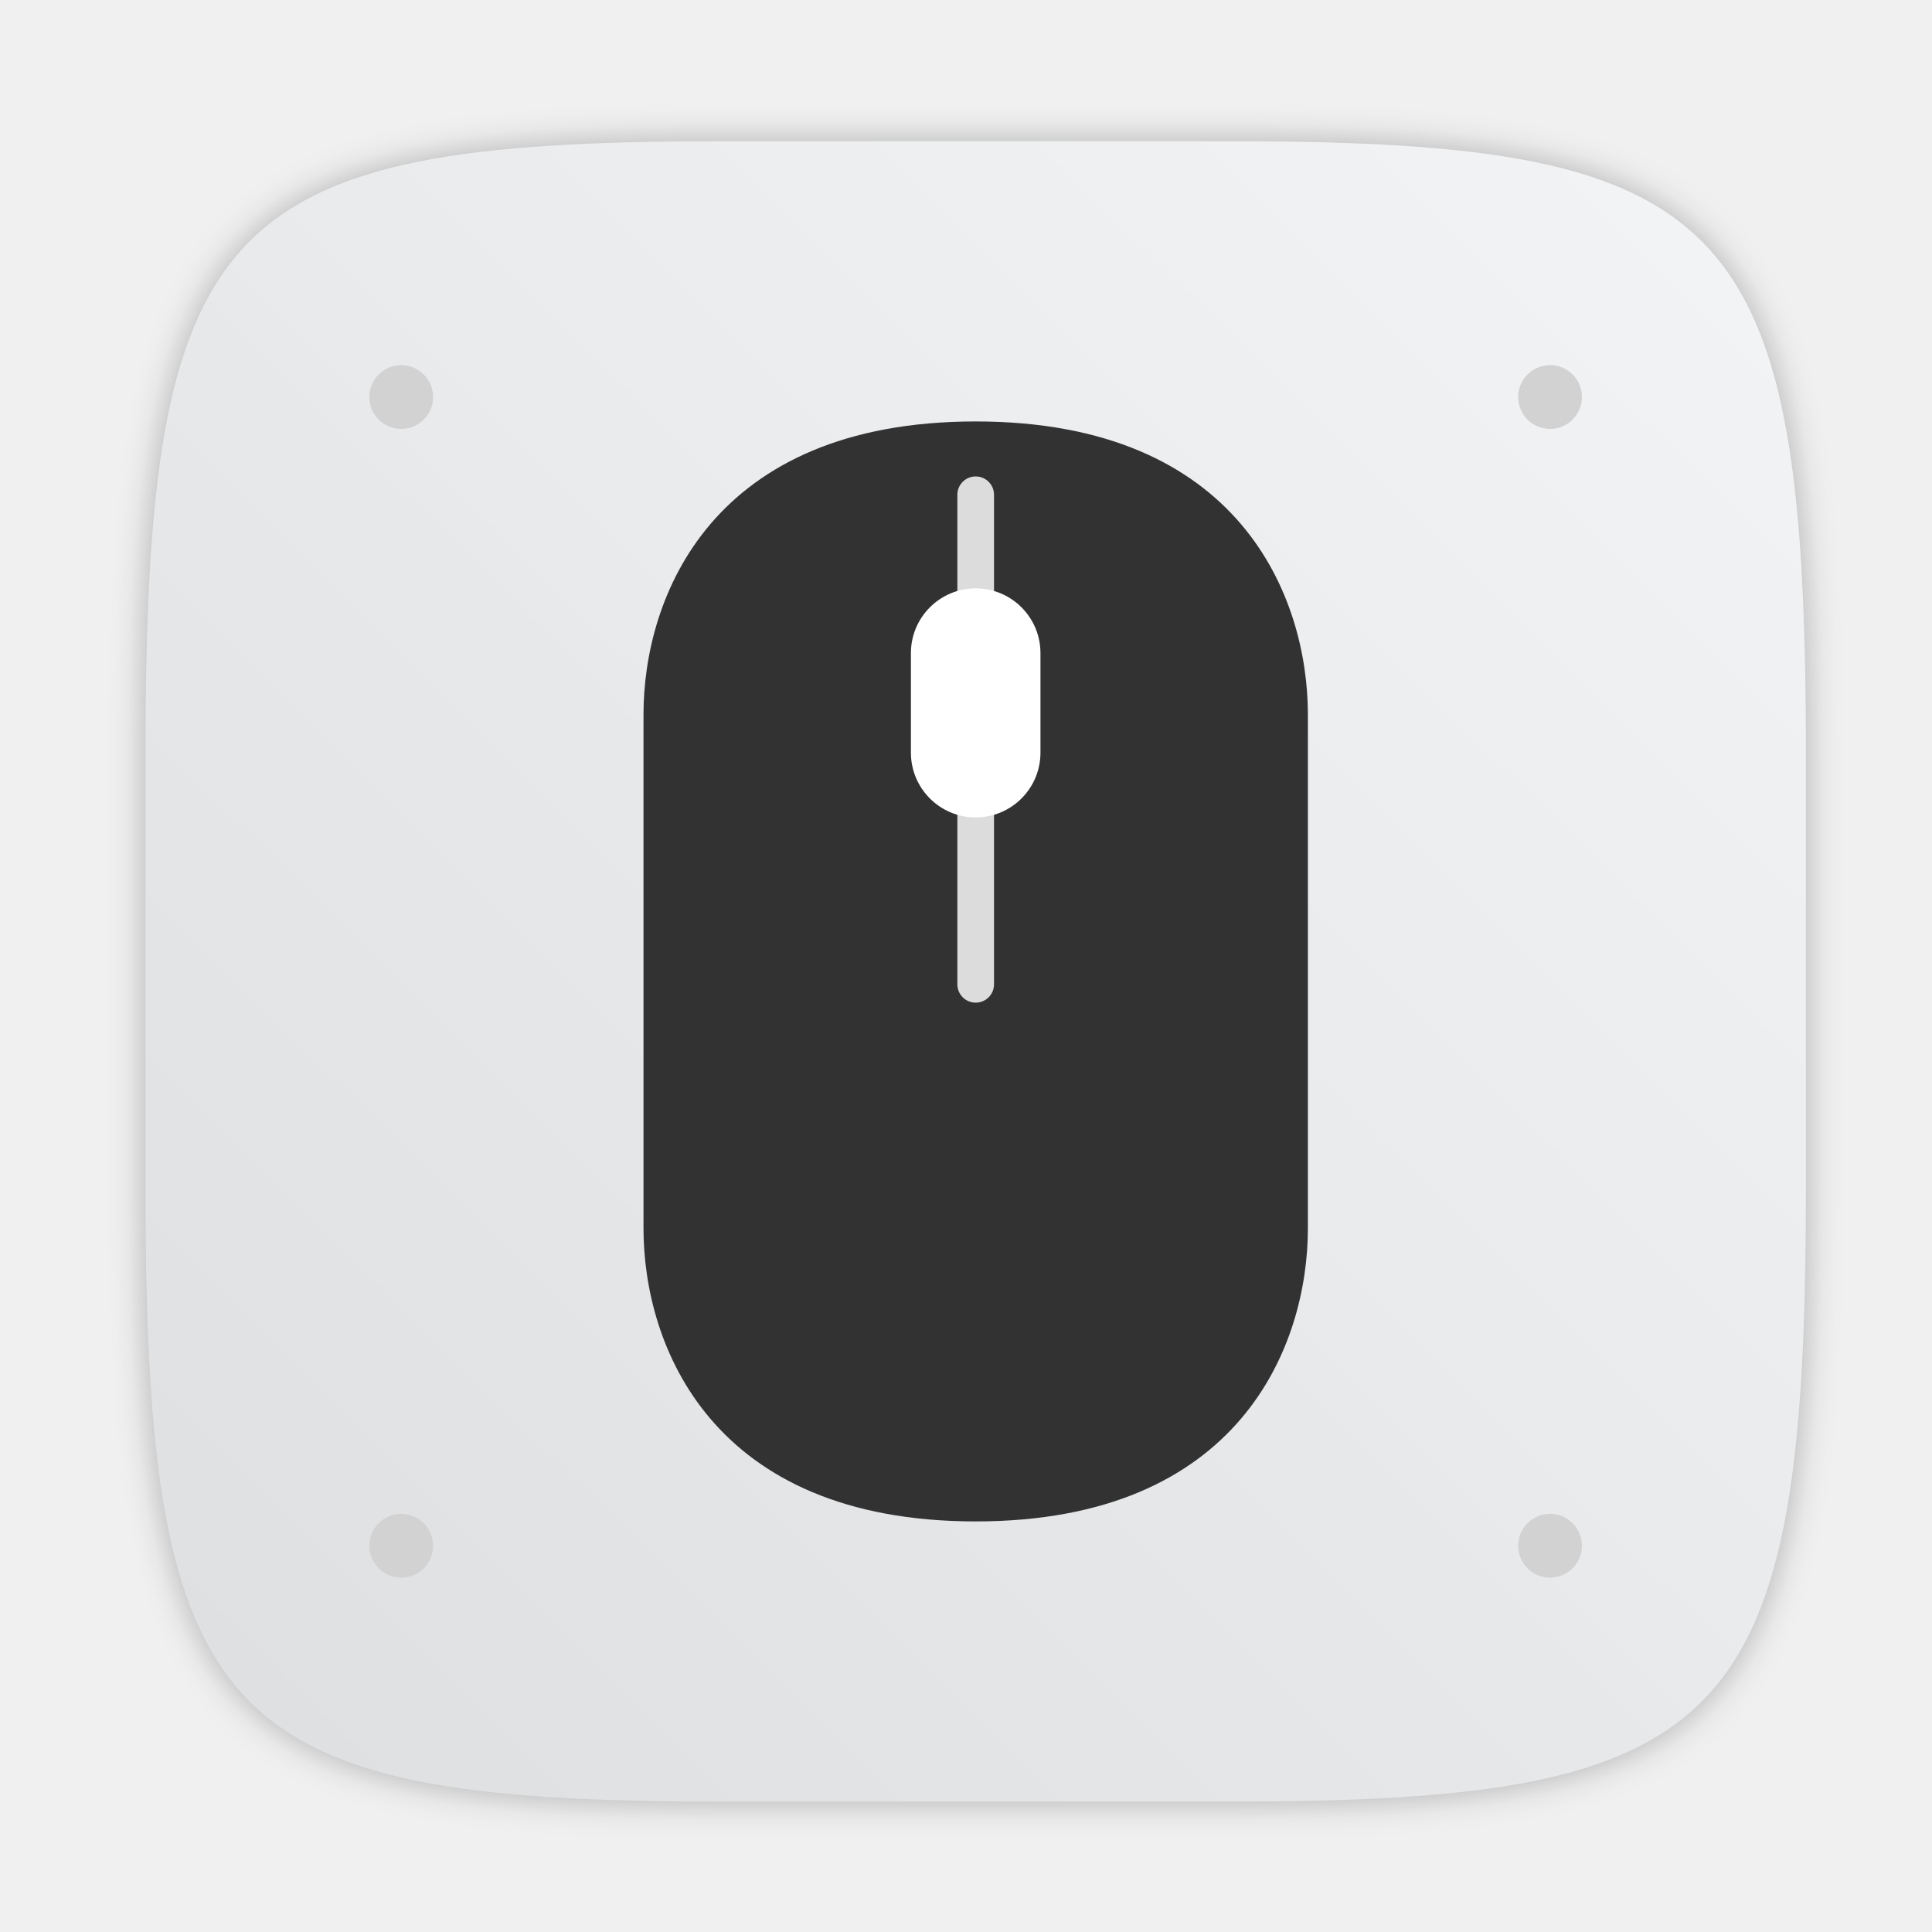
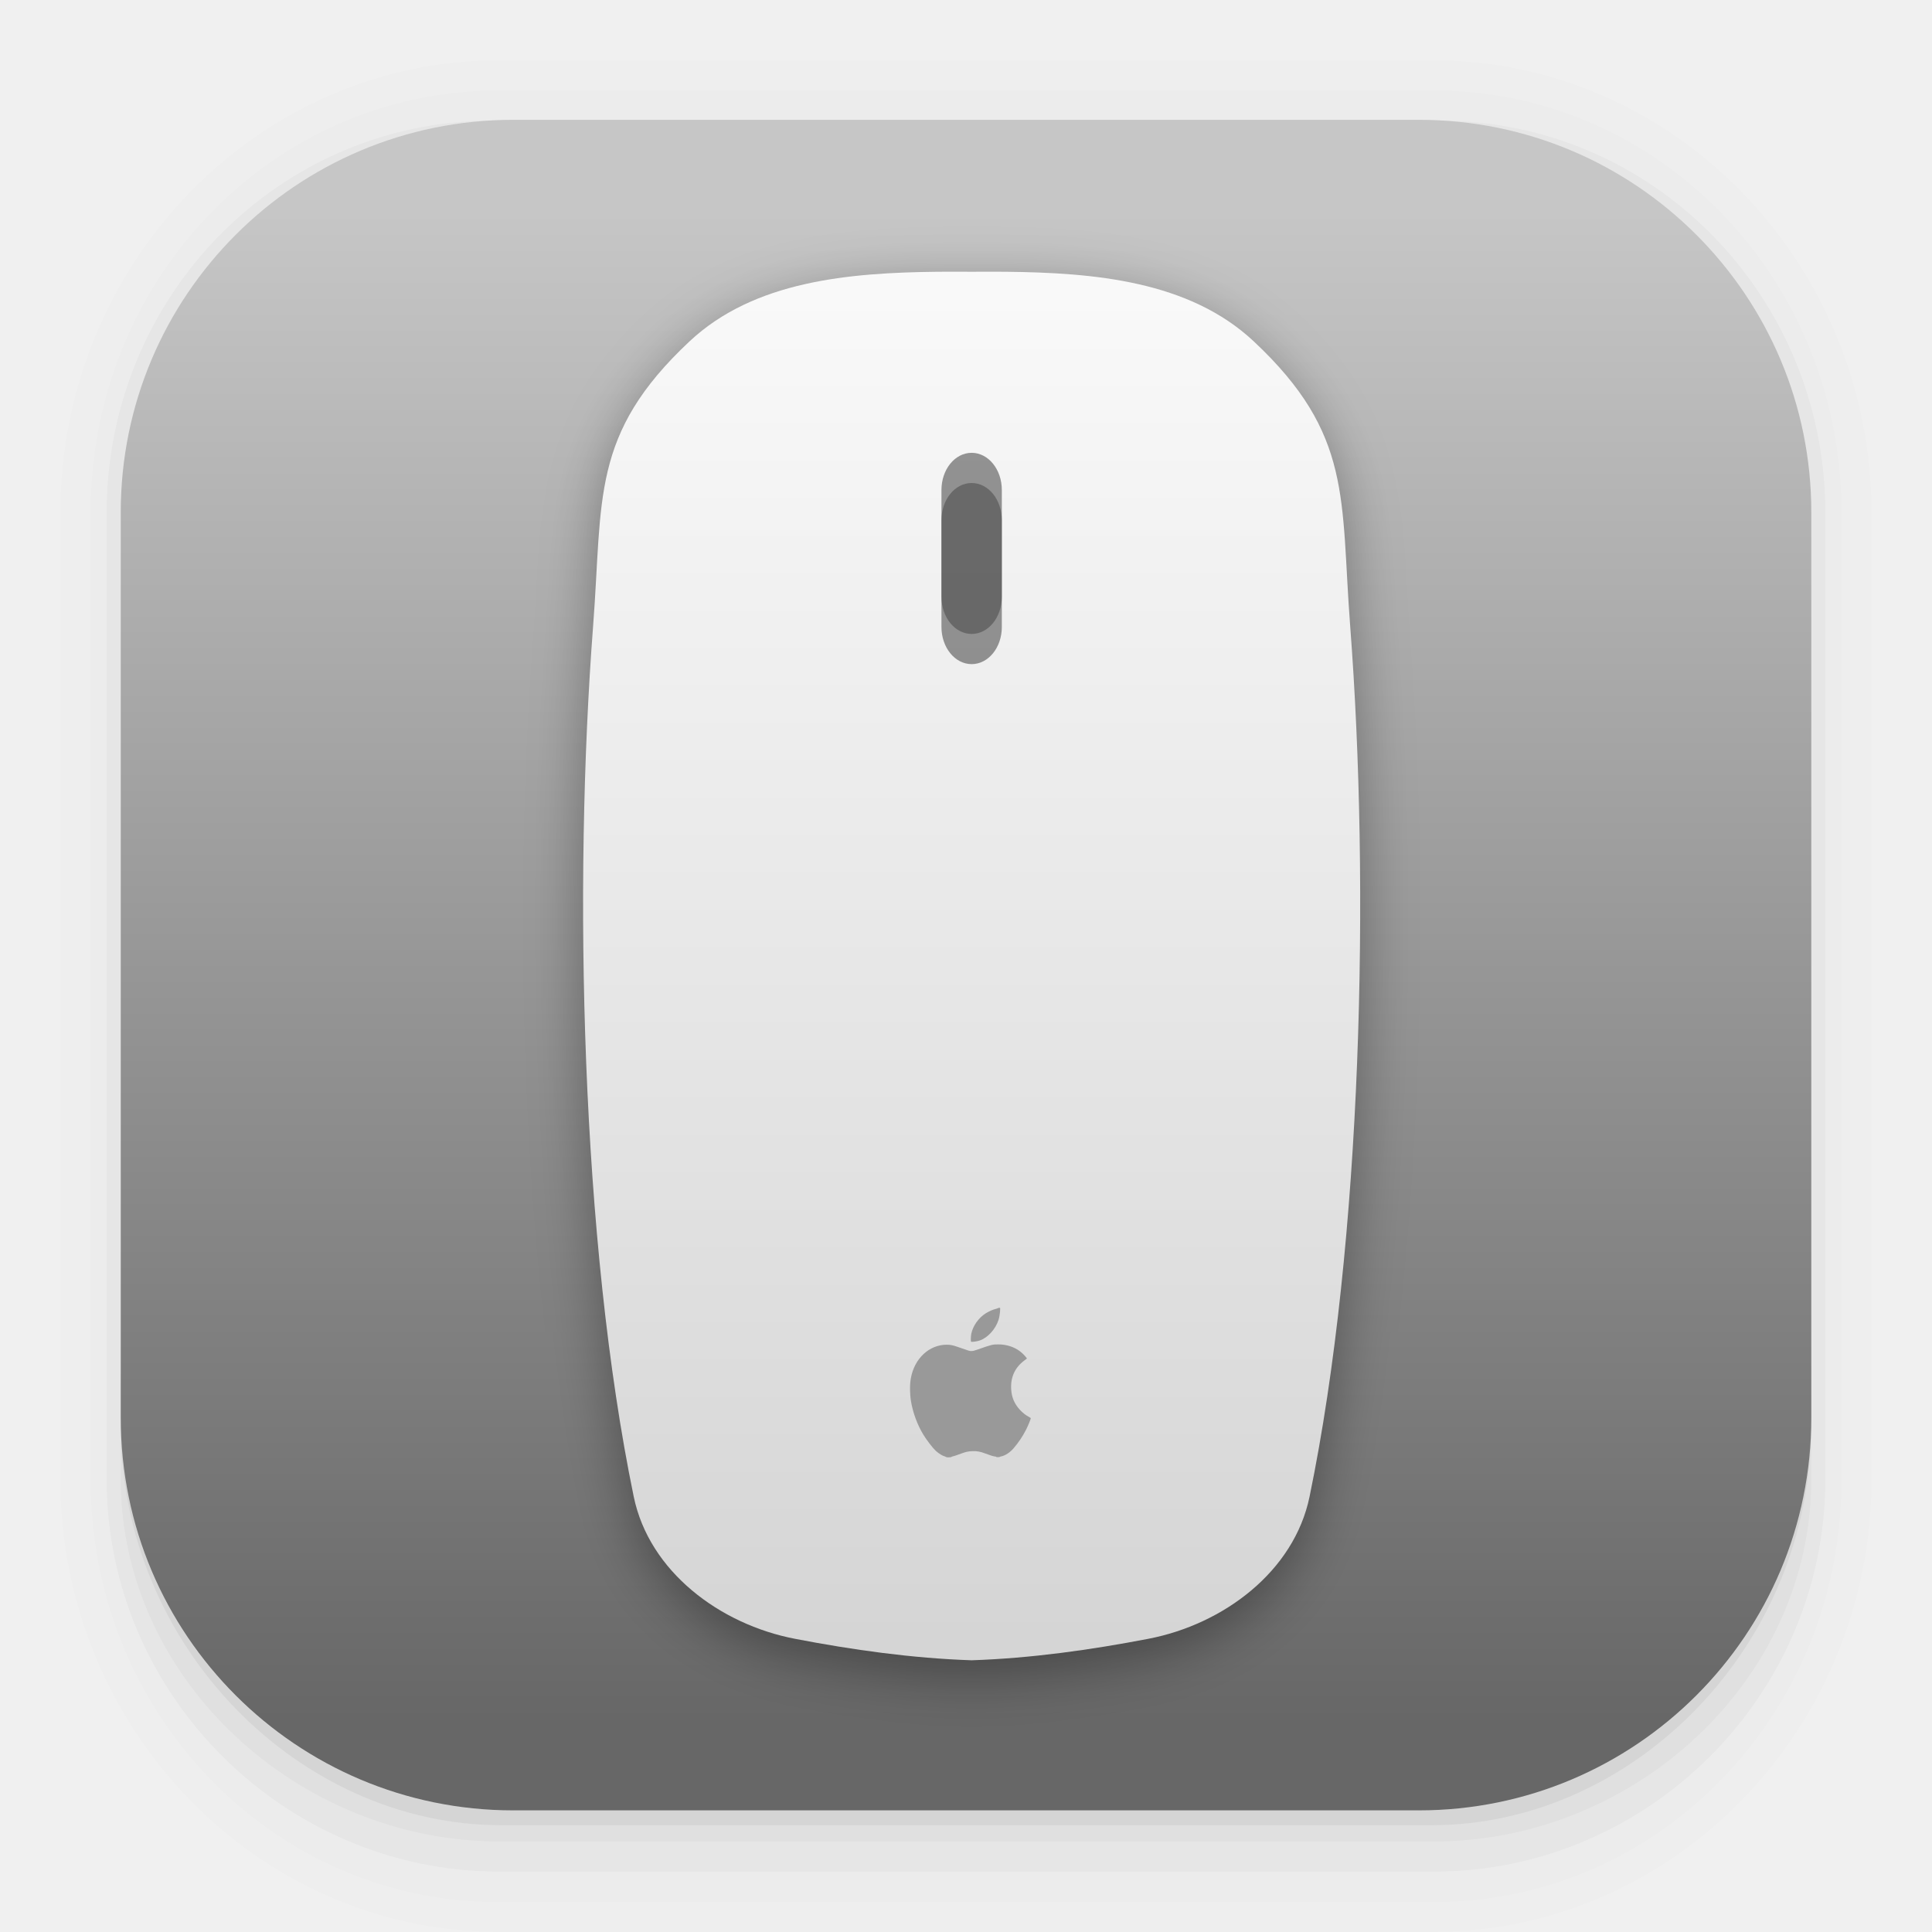
- <svg xmlns="http://www.w3.org/2000/svg" width="64" height="64" version="1.1" viewBox="0 0 16.933 16.933">
+ <svg xmlns="http://www.w3.org/2000/svg" id="Iterm" width="64" height="64" enable-background="new 0 0 1024 1024" image-rendering="optimizeSpeed" version="1.1" viewBox="0 0 64 64">
  <defs>
-     <filter id="filter2761" x="-.024" y="-.024" width="1.048" height="1.048" color-interpolation-filters="sRGB">
-       <feGaussianBlur stdDeviation="0.146" />
+     <linearGradient id="a" x1="18.601" x2="18.601" y1=".854" y2="49.956" gradientTransform="matrix(1.1117 0 0 .96015 24.948 10.068)" gradientUnits="userSpaceOnUse">
+       <stop stop-color="#fafafa" offset="0" />
+       <stop stop-color="#d4d4d4" offset="1" />
+     </linearGradient>
+     <filter id="c" x="-.084" y="-.047" width="1.167" height="1.094" color-interpolation-filters="sRGB">
+       <feGaussianBlur stdDeviation="0.897" />
    </filter>
-     <linearGradient id="linearGradient1024-6" x1="1.331" x2="15.65" y1="15.576" y2="1.17" gradientTransform="translate(.084 .1879)" gradientUnits="userSpaceOnUse">
-       <stop stop-color="#dddfe1" offset="0" />
-       <stop stop-color="#f3f4f6" stop-opacity=".996" offset="1" />
+     <linearGradient id="linearGradient862-3" x1="7.937" x2="7.937" y1="15.081" y2="1.852" gradientTransform="scale(3.7796)" gradientUnits="userSpaceOnUse">
+       <stop stop-color="#676767" offset="0" />
+       <stop stop-color="#c6c6c6" offset="1" />
    </linearGradient>
  </defs>
-   <path d="m10.793 1.238c4.405 0 5.035 0.673 5.035 5.388v3.776c0 4.715-0.63 5.388-5.035 5.388h-4.483c-4.405 0-5.035-0.673-5.035-5.388v-3.776c0-4.715 0.63-5.388 5.035-5.388z" enable-background="new" fill="#141414" filter="url(#filter2761)" opacity=".3" />
-   <path d="m10.793 1.238c4.405 0 5.035 0.673 5.035 5.388v3.776c0 4.715-0.63 5.388-5.035 5.388h-4.483c-4.405 0-5.035-0.673-5.035-5.388v-3.776c0-4.715 0.63-5.388 5.035-5.388z" enable-background="new" fill="url(#linearGradient1024-6)" />
-   <g transform="translate(-.20215 .33432)" fill="#d2d2d2" stroke-width=".28">
-     <rect x="3.439" y="2.866" width=".559" height=".559" rx=".42" ry=".42" />
-     <rect x="13.508" y="2.866" width=".559" height=".559" rx=".42" ry=".42" />
-     <rect x="13.508" y="12.934" width=".559" height=".559" rx=".42" ry=".42" />
-     <rect x="3.439" y="12.934" width=".559" height=".559" rx=".42" ry=".42" />
+   <mask>
+     <g id="g">
+       <path d="m969.75 392.05c-1.1-4.35-2.35-9-3.65-13.6-1-3.4-2-6.85-3.15-10.5-1.6-5.15-3.4-10.5-5.3-15.85-6.45-18.25-14.15-36.05-23.15-53.65-3.8-7.4-7.95-14.95-12.3-22.4-20.3-34.5-45.8-67.2-76.35-97.75-72.6-72.6-157.15-116.65-253.65-132.05-16.25-2.6-32.8-4.4-50.05-5.35-9.7-0.55-19.85-0.85-30.1-0.85-9.35 0-18.6 0.25-27.9 0.75-118.35 6.1-220.3 51.95-305.85 137.5q-138.25 138.25-138.25 333.75c0 130.35 46.1 241.65 138.25 333.8 56.7 56.65 120.55 95.9 191.1 117.55 36.75 11.25 74.8 17.85 114.75 19.95h0.4c8.5 0.45 16.6 0.7 24.5 0.7h3c10.3 0 20.5-0.3 30.1-0.8 2.5-0.15 4.75-0.3 6.95-0.45 20.2-1.45 39.9-4.05 58.7-7.7 7.95-1.55 15.8-3.3 23.4-5.15 80.8-20.3 152.15-61.6 214.65-124.1 48.6-48.6 84.4-102.5 107.35-161.8 18.45-47.65 28.65-98.8 30.55-153.5 0.2-6.05 0.3-12.25 0.3-18.5v-3c-0.2-40.65-4.95-79.5-14.3-117z" fill="#fff" />
+     </g>
+   </mask>
+   <g transform="scale(3.7796)" shape-rendering="auto">
+     <path d="m4.369 0.529c-2.114 0-3.84 1.784-3.84 3.968v8.467c0 2.185 1.726 3.968 3.84 3.968h8.194c2.114 0 3.84-1.784 3.84-3.968v-8.467c0-2.185-1.726-3.968-3.84-3.968zm0.257 0.521h7.681c1.844 0 3.329 1.534 3.329 3.44v7.937c0 1.906-1.485 3.44-3.329 3.44h-7.681c-1.844 0-3.329-1.534-3.329-3.44v-7.937c0-1.906 1.485-3.44 3.329-3.44z" color="#000000" color-rendering="auto" dominant-baseline="auto" enable-background="accumulate" image-rendering="auto" opacity=".01" solid-color="#000000" stop-color="#000000" style="font-feature-settings:normal;font-variant-alternates:normal;font-variant-caps:normal;font-variant-east-asian:normal;font-variant-ligatures:normal;font-variant-numeric:normal;font-variant-position:normal;font-variation-settings:normal;inline-size:0;isolation:auto;mix-blend-mode:normal;shape-margin:0;shape-padding:0;text-decoration-color:#000000;text-decoration-line:none;text-decoration-style:solid;text-indent:0;text-orientation:mixed;text-transform:none;white-space:normal" />
+     <path d="m4.359 0.794c-1.967 0-3.564 1.653-3.564 3.688v8.5c0 2.035 1.597 3.688 3.564 3.688h8.216c1.967 0 3.564-1.653 3.564-3.688v-8.5c0-2.035-1.598-3.688-3.564-3.688zm0.272 0.256h7.672c1.842 0 3.325 1.534 3.325 3.44v7.937c0 1.906-1.483 3.44-3.325 3.44h-7.672c-1.842 0-3.325-1.534-3.325-3.44v-7.937c0-1.906 1.483-3.44 3.325-3.44z" color="#000000" color-rendering="auto" dominant-baseline="auto" enable-background="accumulate" image-rendering="auto" opacity=".01" solid-color="#000000" stop-color="#000000" style="font-feature-settings:normal;font-variant-alternates:normal;font-variant-caps:normal;font-variant-east-asian:normal;font-variant-ligatures:normal;font-variant-numeric:normal;font-variant-position:normal;font-variation-settings:normal;inline-size:0;isolation:auto;mix-blend-mode:normal;shape-margin:0;shape-padding:0;text-decoration-color:#000000;text-decoration-line:none;text-decoration-style:solid;text-indent:0;text-orientation:mixed;text-transform:none;white-space:normal" />
+     <g>
+       <path d="m4.31 1.058c-1.866 0-3.375 1.538-3.375 3.439v8.467c0 1.901 1.57 3.439 3.436 3.439h8.2c1.866 0 3.427-1.538 3.427-3.439v-8.467c0-1.901-1.51-3.439-3.376-3.439h-0.097c1.794 0.087 3.214 1.582 3.214 3.432v7.937c0 1.906-1.506 3.44-3.377 3.44h-7.79c-1.871 0-3.377-1.534-3.377-3.44v-7.937c0-1.85 1.42-3.345 3.214-3.432z" color="#000000" color-rendering="auto" dominant-baseline="auto" enable-background="accumulate" image-rendering="auto" opacity=".03" solid-color="#000000" stop-color="#000000" style="font-feature-settings:normal;font-variant-alternates:normal;font-variant-caps:normal;font-variant-east-asian:normal;font-variant-ligatures:normal;font-variant-numeric:normal;font-variant-position:normal;font-variation-settings:normal;inline-size:0;isolation:auto;mix-blend-mode:normal;shape-margin:0;shape-padding:0;text-decoration-color:#000000;text-decoration-line:none;text-decoration-style:solid;text-indent:0;text-orientation:mixed;text-transform:none;white-space:normal" />
+       <path transform="scale(.26458)" d="m4 46.969v2.031c0 6.648 5.896 12 12.544 12h30.961c6.648 0 12.495-5.352 12.495-12v-1.992c-0.021 7.185-5.81 12.963-13 12.963h-29.998c-7.203 0-13.002-5.799-13.002-13.002z" color="#000000" color-rendering="auto" dominant-baseline="auto" enable-background="accumulate" image-rendering="auto" opacity=".03" solid-color="#000000" stop-color="#000000" style="font-feature-settings:normal;font-variant-alternates:normal;font-variant-caps:normal;font-variant-east-asian:normal;font-variant-ligatures:normal;font-variant-numeric:normal;font-variant-position:normal;font-variation-settings:normal;inline-size:0;isolation:auto;mix-blend-mode:normal;shape-margin:0;shape-padding:0;text-decoration-color:#000000;text-decoration-line:none;text-decoration-style:solid;text-indent:0;text-orientation:mixed;text-transform:none;white-space:normal" />
+       <path d="m1.058 11.906v0.592c0 1.939 1.573 3.499 3.332 3.499h8.16c1.759 0 3.324-1.561 3.324-3.499v-0.581c-0.006 2.095-1.537 3.78-3.439 3.78h-7.937c-1.906 0-3.44-1.691-3.44-3.792z" color="#000000" color-rendering="auto" dominant-baseline="auto" enable-background="accumulate" image-rendering="auto" opacity=".05" solid-color="#000000" stop-color="#000000" style="font-feature-settings:normal;font-variant-alternates:normal;font-variant-caps:normal;font-variant-east-asian:normal;font-variant-ligatures:normal;font-variant-numeric:normal;font-variant-position:normal;font-variation-settings:normal;inline-size:0;isolation:auto;mix-blend-mode:normal;shape-margin:0;shape-padding:0;text-decoration-color:#000000;text-decoration-line:none;text-decoration-style:solid;text-indent:0;text-orientation:mixed;text-transform:none;white-space:normal" />
+     </g>
  </g>
-   <g transform="matrix(.018829 0 0 .018829 3.7312 3.6938)">
-     <path d="m256 0c-123.11 0-154.63 81.918-154.63 136.44v239.13c0 54.517 31.52 136.44 154.63 136.44s154.63-81.918 154.63-136.44v-239.13c0-54.519-31.52-136.44-154.63-136.44z" fill="#323232" />
-     <path d="m256 270.54c-4.714 0-8.533-3.82-8.533-8.533v-227.88c0-4.714 3.82-8.533 8.533-8.533 4.714 0 8.533 3.82 8.533 8.533v227.88c0 4.714-3.819 8.533-8.533 8.533z" fill="#dcdcdc" />
-     <path d="m256 77.692c-16.651 0-30.151 13.499-30.151 30.151v46.326c0 16.653 13.5 30.151 30.151 30.151s30.151-13.499 30.151-30.151v-46.326c0-16.652-13.5-30.151-30.151-30.151z" fill="#fff" />
+   <rect x="4" y="3.969" width="56.002" height="56.002" rx="13.002" ry="13.002" fill="url(#linearGradient862-3)" stroke-width="3.78" />
+   <g transform="translate(0 -2.4477)">
+     <path d="m31.053 11.95c-2.926 0.032-6.071 0.299-8.214 2.308-3.283 3.078-2.868 5.206-3.191 9.419-0.658 8.599-0.403 20.383 1.345 28.849 0.513 2.483 2.855 4.231 5.34 4.709 1.907 0.367 3.879 0.645 5.854 0.712 1.975-0.067 3.947-0.345 5.854-0.712 2.485-0.478 4.827-2.226 5.34-4.709 1.748-8.466 2.003-20.251 1.345-28.849-0.322-4.212 0.092-6.341-3.191-9.419-2.143-2.009-5.289-2.276-8.214-2.308-0.382-0.004-0.762-4.91e-4 -1.134 0-0.372-4.91e-4 -0.752-0.004-1.134 0z" color="#000000" enable-background="accumulate" filter="url(#c)" opacity=".35" />
+     <path d="m31.053 11.45c-2.926 0.032-6.071 0.299-8.214 2.308-3.283 3.078-2.868 5.206-3.191 9.419-0.658 8.599-0.403 20.383 1.345 28.849 0.513 2.483 2.855 4.231 5.34 4.709 1.907 0.367 3.879 0.645 5.854 0.712 1.975-0.067 3.947-0.345 5.854-0.712 2.485-0.478 4.827-2.226 5.34-4.709 1.748-8.466 2.003-20.251 1.345-28.849-0.322-4.212 0.092-6.341-3.191-9.419-2.143-2.009-5.289-2.276-8.214-2.308-0.382-0.004-0.762-4.91e-4 -1.134 0-0.372-4.91e-4 -0.752-0.004-1.134 0z" color="#000000" enable-background="accumulate" fill="url(#a)" />
+     <path d="m32.187 17.448c0.554 0 1 0.55 1 1.232v3.536c0 0.683-0.446 1.232-1 1.232s-1-0.55-1-1.232v-3.536c0-0.683 0.446-1.232 1-1.232z" fill="#4d4d4d" fill-opacity=".588" />
+     <path d="m32.187 18.448c0.554 0 1 0.55 1 1.232v3.536c0 0.683-0.446 1.232-1 1.232s-1-0.55-1-1.232v-3.536c0-0.683 0.446-1.232 1-1.232z" fill="#4d4d4d" fill-opacity=".588" />
  </g>
+   <path d="m31.35 48.268c-0.021-0.005-0.032-0.009-0.024-0.01 0.008-3.35e-4 -0.003-7e-3 -0.023-0.011-0.081-0.019-0.204-0.095-0.305-0.187-0.099-0.091-0.3-0.353-0.413-0.538-0.193-0.318-0.343-0.72-0.406-1.095-0.042-0.251-0.045-0.553-0.006-0.769 0.116-0.654 0.604-1.112 1.188-1.113 0.12-2.29e-4 0.206 0.017 0.373 0.076 0.381 0.134 0.381 0.134 0.445 0.134 0.05-2.02e-4 0.09-0.009 0.194-0.046 0.474-0.167 0.508-0.175 0.702-0.174 0.264 6.44e-4 0.516 0.081 0.708 0.225 0.074 0.055 0.172 0.152 0.215 0.213l0.021 0.029-0.084 0.064c-0.32 0.239-0.467 0.567-0.437 0.972 0.01 0.133 0.032 0.231 0.08 0.348 0.087 0.214 0.295 0.441 0.503 0.548 0.036 0.019 0.065 0.039 0.065 0.045 1.68e-4 0.031-0.081 0.229-0.151 0.371-0.109 0.219-0.255 0.436-0.42 0.628-0.119 0.138-0.274 0.239-0.408 0.267-0.034 0.007-0.056 0.015-0.048 0.018 0.008 0.003-0.019 0.005-0.058 0.007-0.043 1.66e-4 -0.067-0.003-0.06-0.007 0.008-0.006-0.007-0.01-0.042-0.015-0.059-0.007-0.166-0.04-0.325-0.101-0.158-0.061-0.279-0.082-0.426-0.076-0.129 0.006-0.211 0.023-0.349 0.074-0.173 0.064-0.272 0.097-0.309 0.103-0.021 0.005-0.037 0.01-0.034 0.014 0.003 0.005-0.005 9e-3 -0.018 0.009-0.013-9.5e-5 -0.043 0.002-0.066 0.005-0.023 0.002-0.06 6.02e-4 -0.081-0.005zm0.816-3.824c-0.012-0.012-0.006-0.188 0.009-0.261 0.055-0.265 0.242-0.529 0.483-0.68 0.102-0.064 0.237-0.123 0.332-0.145 0.039-0.009 0.068-0.02 0.065-0.024-0.003-0.004 0.007-0.007 0.023-0.007 0.016-3.83e-4 0.036-0.002 0.043-0.005 0.029-0.012 2.08e-4 0.267-0.042 0.397-0.1 0.314-0.36 0.598-0.629 0.688-0.097 0.032-0.267 0.055-0.285 0.037z" fill="#999" stroke-width=".023" />
</svg>
